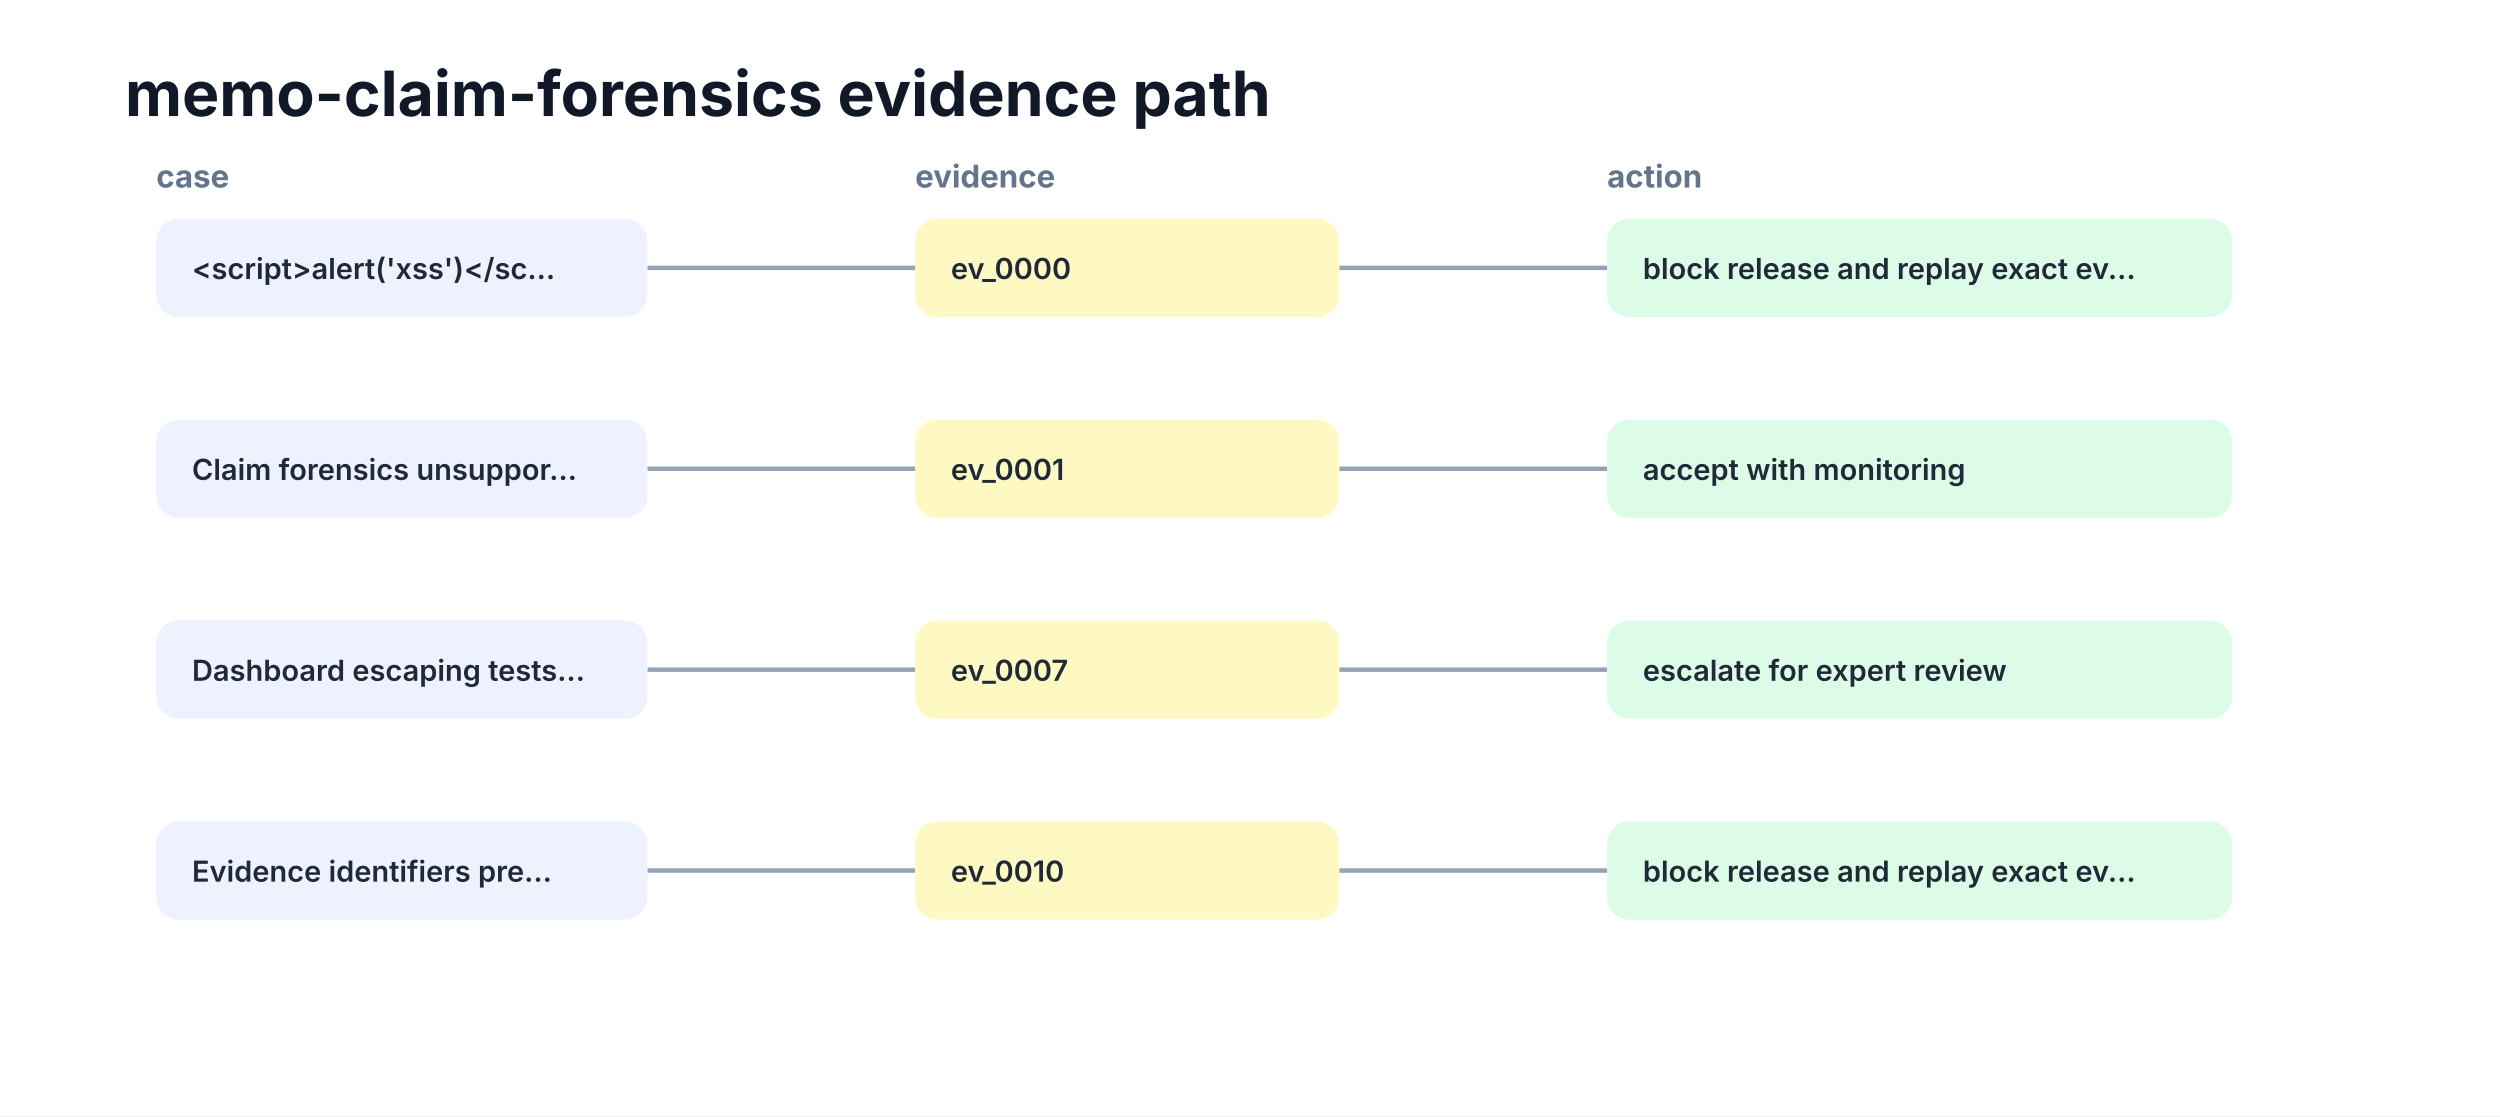
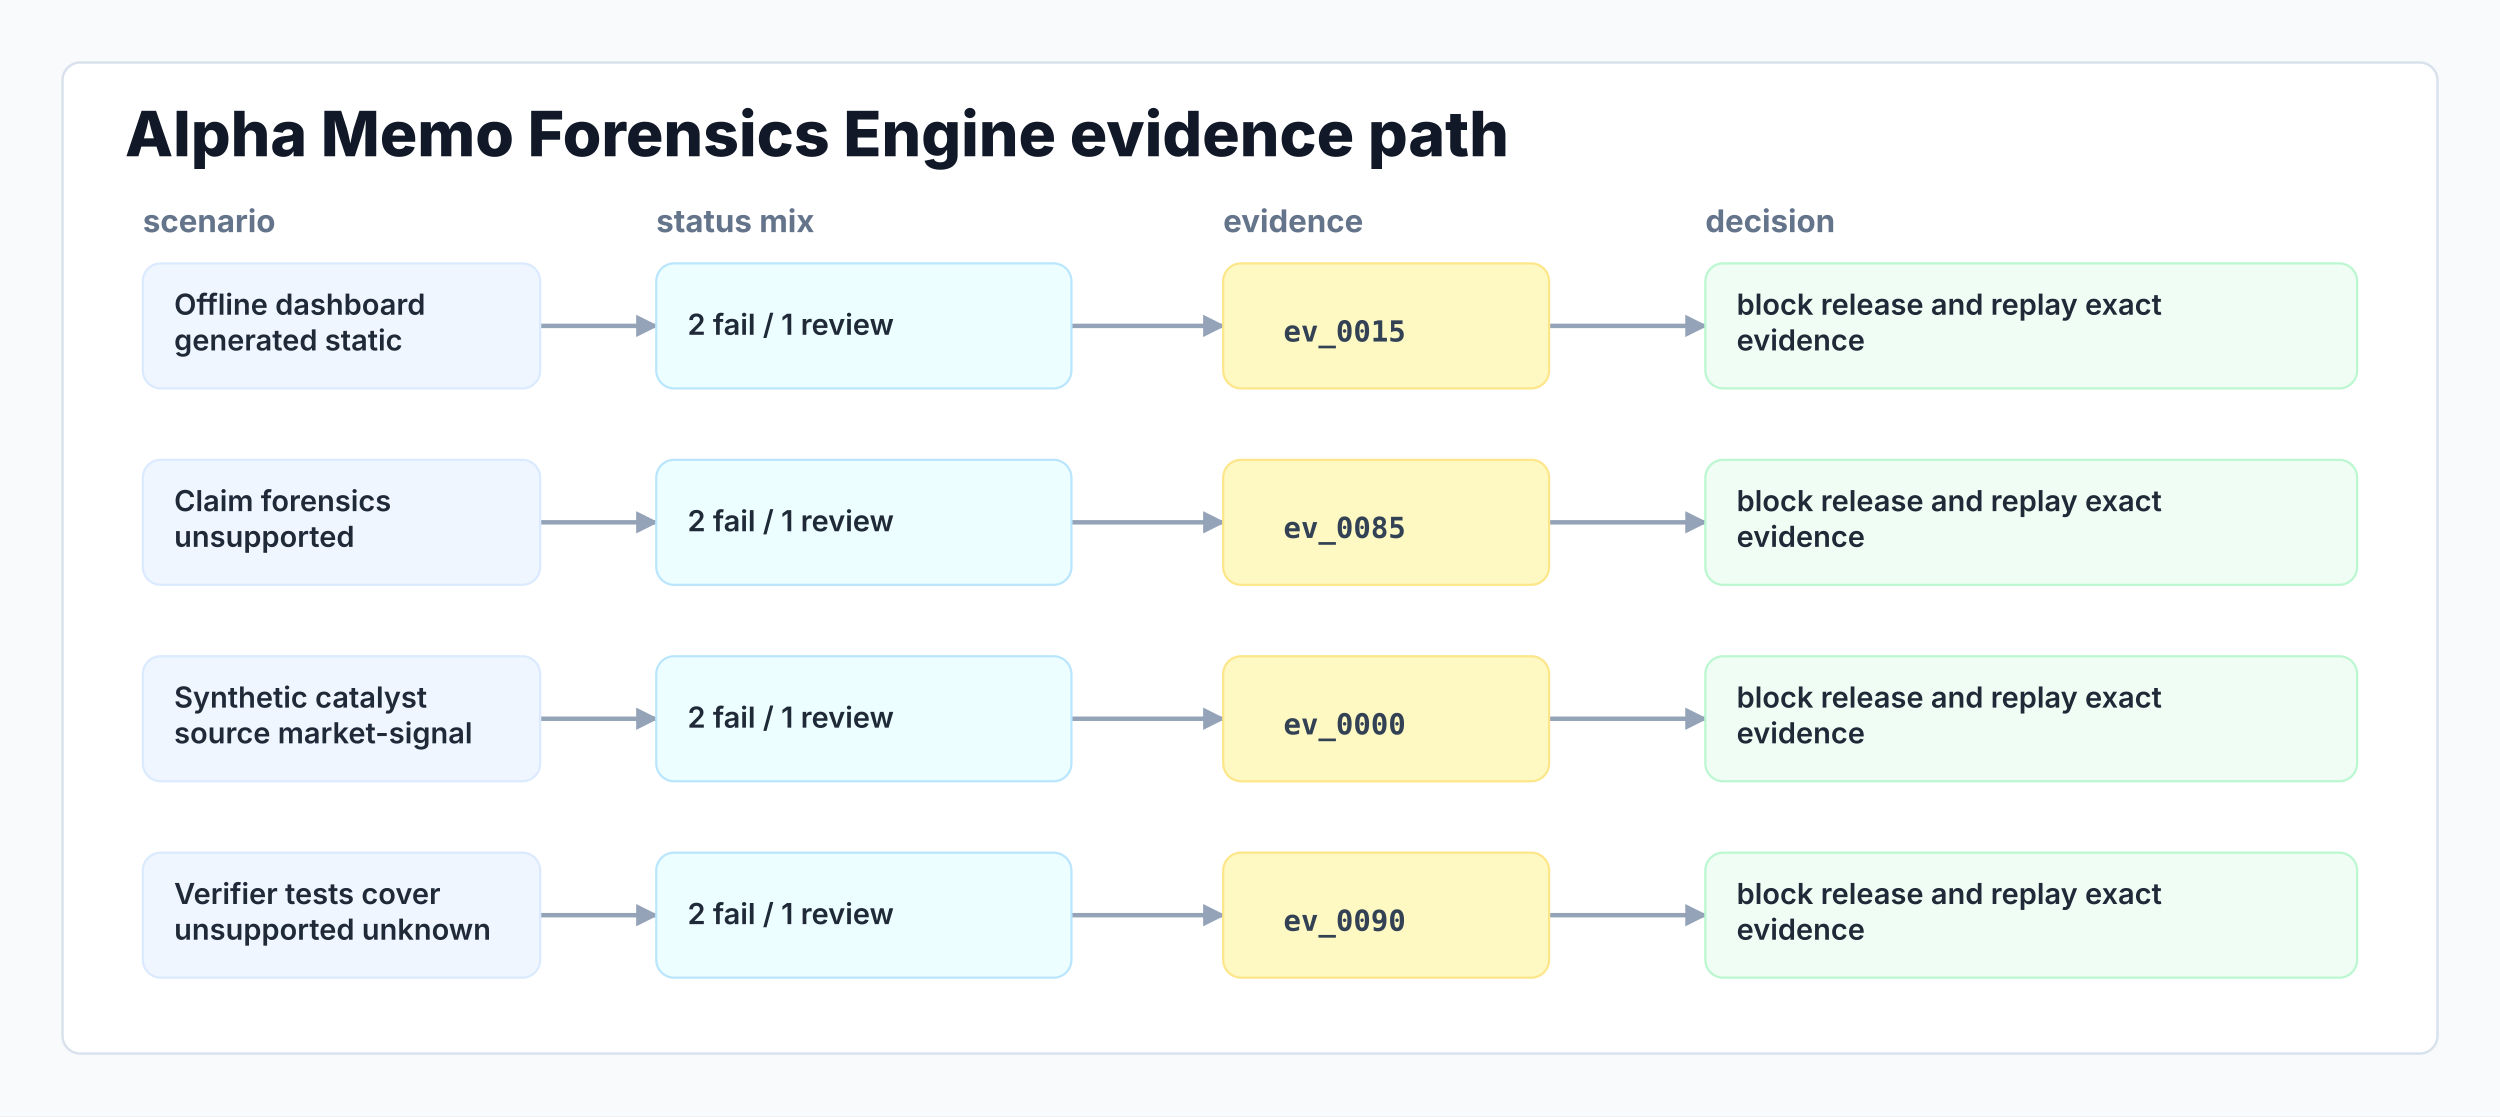
- <svg xmlns="http://www.w3.org/2000/svg" width="1120" height="500" viewBox="0 0 1120 500" role="img" aria-label="memo-claim-forensics evidence map">
+ <svg xmlns="http://www.w3.org/2000/svg" width="1120" height="500" viewBox="0 0 1120 500" role="img" aria-label="Alpha Memo Forensics Engine evidence map">
  <defs>
    <style>
-       .title { font: 750 28px -apple-system, BlinkMacSystemFont, "Segoe UI", sans-serif; fill:#111827; }
-       .head { font: 700 14px -apple-system, BlinkMacSystemFont, "Segoe UI", sans-serif; fill:#64748b; }
-       .node { font: 600 13px -apple-system, BlinkMacSystemFont, "Segoe UI", sans-serif; fill:#1f2937; }
-       .edge { stroke:#94a3b8; stroke-width:2; fill:none; }
+       .bg { fill:#f8fafc; }
+       .panel { fill:#ffffff; stroke:#d8e1ec; stroke-width:1.1; }
+       .title { font:760 28px -apple-system,BlinkMacSystemFont,"Segoe UI",sans-serif; fill:#111827; }
+       .node { font:620 13px -apple-system,BlinkMacSystemFont,"Segoe UI",sans-serif; fill:#1f2937; }
+       .head { font:700 14px -apple-system,BlinkMacSystemFont,"Segoe UI",sans-serif; fill:#64748b; }
+       .mono { font:720 13px ui-monospace,SFMono-Regular,Menlo,monospace; fill:#334155; }
+       .edge { stroke:#94a3b8; stroke-width:2; fill:none; marker-end:url(#arrow); }
+       .lane { fill:#eff6ff; stroke:#dbeafe; }
+       .failure { fill:#ecfeff; stroke:#bae6fd; }
+       .evidencebox { fill:#fef9c3; stroke:#fde68a; }
+       .actionbox { fill:#f0fdf4; stroke:#bbf7d0; }
    </style>
+     <marker id="arrow" viewBox="0 0 10 10" refX="9" refY="5" markerWidth="5" markerHeight="5" orient="auto-start-reverse">
+       <path d="M 0 0 L 10 5 L 0 10 z" fill="#94a3b8" />
+     </marker>
  </defs>
-   <rect width="1120" height="500" fill="#ffffff" />
-   <text x="56" y="52" class="title">memo-claim-forensics evidence path</text>
-   <text x="70" y="84" class="head">case</text>
-   <text x="410" y="84" class="head">evidence</text>
-   <text x="720" y="84" class="head">action</text>
-   <path d="M290 120 L410 120 M600 120 L720 120" class="edge" />
-   <path d="M290 210 L410 210 M600 210 L720 210" class="edge" />
-   <path d="M290 300 L410 300 M600 300 L720 300" class="edge" />
-   <path d="M290 390 L410 390 M600 390 L720 390" class="edge" />
-   <rect x="70" y="98" width="220" height="44" rx="10" fill="#eef2ff" />
-   <text x="86" y="125" class="node">&lt;script&gt;alert('xss')&lt;/sc...</text>
-   <rect x="410" y="98" width="190" height="44" rx="10" fill="#fef9c3" />
-   <text x="426" y="125" class="node">ev_0000</text>
-   <rect x="720" y="98" width="280" height="44" rx="10" fill="#dcfce7" />
-   <text x="736" y="125" class="node">block release and replay exact ev...</text>
-   <rect x="70" y="188" width="220" height="44" rx="10" fill="#eef2ff" />
-   <text x="86" y="215" class="node">Claim forensics unsuppor...</text>
-   <rect x="410" y="188" width="190" height="44" rx="10" fill="#fef9c3" />
-   <text x="426" y="215" class="node">ev_0001</text>
-   <rect x="720" y="188" width="280" height="44" rx="10" fill="#dcfce7" />
-   <text x="736" y="215" class="node">accept with monitoring</text>
-   <rect x="70" y="278" width="220" height="44" rx="10" fill="#eef2ff" />
-   <text x="86" y="305" class="node">Dashboard escaping tests...</text>
-   <rect x="410" y="278" width="190" height="44" rx="10" fill="#fef9c3" />
-   <text x="426" y="305" class="node">ev_0007</text>
-   <rect x="720" y="278" width="280" height="44" rx="10" fill="#dcfce7" />
-   <text x="736" y="305" class="node">escalate for expert review</text>
-   <rect x="70" y="368" width="220" height="44" rx="10" fill="#eef2ff" />
-   <text x="86" y="395" class="node">Evidence identifiers pre...</text>
-   <rect x="410" y="368" width="190" height="44" rx="10" fill="#fef9c3" />
-   <text x="426" y="395" class="node">ev_0010</text>
-   <rect x="720" y="368" width="280" height="44" rx="10" fill="#dcfce7" />
-   <text x="736" y="395" class="node">block release and replay exact ev...</text>
+   <rect class="bg" width="1120" height="500" />
+   <rect class="panel" x="28" y="28" width="1064" height="444" rx="8" />
+   <text x="56" y="70" class="title">Alpha Memo Forensics Engine evidence path</text>
+   <text x="64" y="104" class="head">scenario</text>
+   <text x="294" y="104" class="head">status mix</text>
+   <text x="548" y="104" class="head">evidence</text>
+   <text x="764" y="104" class="head">decision</text>
+   <path d="M242 146 L294 146" class="edge" />
+   <path d="M480 146 L548 146" class="edge" />
+   <path d="M694 146 L764 146" class="edge" />
+   <path d="M242 234 L294 234" class="edge" />
+   <path d="M480 234 L548 234" class="edge" />
+   <path d="M694 234 L764 234" class="edge" />
+   <path d="M242 322 L294 322" class="edge" />
+   <path d="M480 322 L548 322" class="edge" />
+   <path d="M694 322 L764 322" class="edge" />
+   <path d="M242 410 L294 410" class="edge" />
+   <path d="M480 410 L548 410" class="edge" />
+   <path d="M694 410 L764 410" class="edge" />
+   <rect class="lane" x="64" y="118" width="178" height="56" rx="8" />
+   <text class="node" x="78" y="141">
+     <tspan x="78" dy="0">Offline dashboard</tspan>
+     <tspan x="78" dy="16">generated static</tspan>
+   </text>
+   <rect class="failure" x="294" y="118" width="186" height="56" rx="8" />
+   <text class="node" x="308" y="150">
+     <tspan x="308" dy="0">2 fail / 1 review</tspan>
+   </text>
+   <rect class="evidencebox" x="548" y="118" width="146" height="56" rx="8" />
+   <text class="mono" x="575" y="153">ev_0015</text>
+   <rect class="actionbox" x="764" y="118" width="292" height="56" rx="8" />
+   <text class="node" x="778" y="141">
+     <tspan x="778" dy="0">block release and replay exact</tspan>
+     <tspan x="778" dy="16">evidence</tspan>
+   </text>
+   <rect class="lane" x="64" y="206" width="178" height="56" rx="8" />
+   <text class="node" x="78" y="229">
+     <tspan x="78" dy="0">Claim forensics</tspan>
+     <tspan x="78" dy="16">unsupported</tspan>
+   </text>
+   <rect class="failure" x="294" y="206" width="186" height="56" rx="8" />
+   <text class="node" x="308" y="238">
+     <tspan x="308" dy="0">2 fail / 1 review</tspan>
+   </text>
+   <rect class="evidencebox" x="548" y="206" width="146" height="56" rx="8" />
+   <text class="mono" x="575" y="241">ev_0085</text>
+   <rect class="actionbox" x="764" y="206" width="292" height="56" rx="8" />
+   <text class="node" x="778" y="229">
+     <tspan x="778" dy="0">block release and replay exact</tspan>
+     <tspan x="778" dy="16">evidence</tspan>
+   </text>
+   <rect class="lane" x="64" y="294" width="178" height="56" rx="8" />
+   <text class="node" x="78" y="317">
+     <tspan x="78" dy="0">Synthetic catalyst</tspan>
+     <tspan x="78" dy="16">source market-signal</tspan>
+   </text>
+   <rect class="failure" x="294" y="294" width="186" height="56" rx="8" />
+   <text class="node" x="308" y="326">
+     <tspan x="308" dy="0">2 fail / 1 review</tspan>
+   </text>
+   <rect class="evidencebox" x="548" y="294" width="146" height="56" rx="8" />
+   <text class="mono" x="575" y="329">ev_0000</text>
+   <rect class="actionbox" x="764" y="294" width="292" height="56" rx="8" />
+   <text class="node" x="778" y="317">
+     <tspan x="778" dy="0">block release and replay exact</tspan>
+     <tspan x="778" dy="16">evidence</tspan>
+   </text>
+   <rect class="lane" x="64" y="382" width="178" height="56" rx="8" />
+   <text class="node" x="78" y="405">
+     <tspan x="78" dy="0">Verifier tests cover</tspan>
+     <tspan x="78" dy="16">unsupported unknown</tspan>
+   </text>
+   <rect class="failure" x="294" y="382" width="186" height="56" rx="8" />
+   <text class="node" x="308" y="414">
+     <tspan x="308" dy="0">2 fail / 1 review</tspan>
+   </text>
+   <rect class="evidencebox" x="548" y="382" width="146" height="56" rx="8" />
+   <text class="mono" x="575" y="417">ev_0090</text>
+   <rect class="actionbox" x="764" y="382" width="292" height="56" rx="8" />
+   <text class="node" x="778" y="405">
+     <tspan x="778" dy="0">block release and replay exact</tspan>
+     <tspan x="778" dy="16">evidence</tspan>
+   </text>
</svg>
